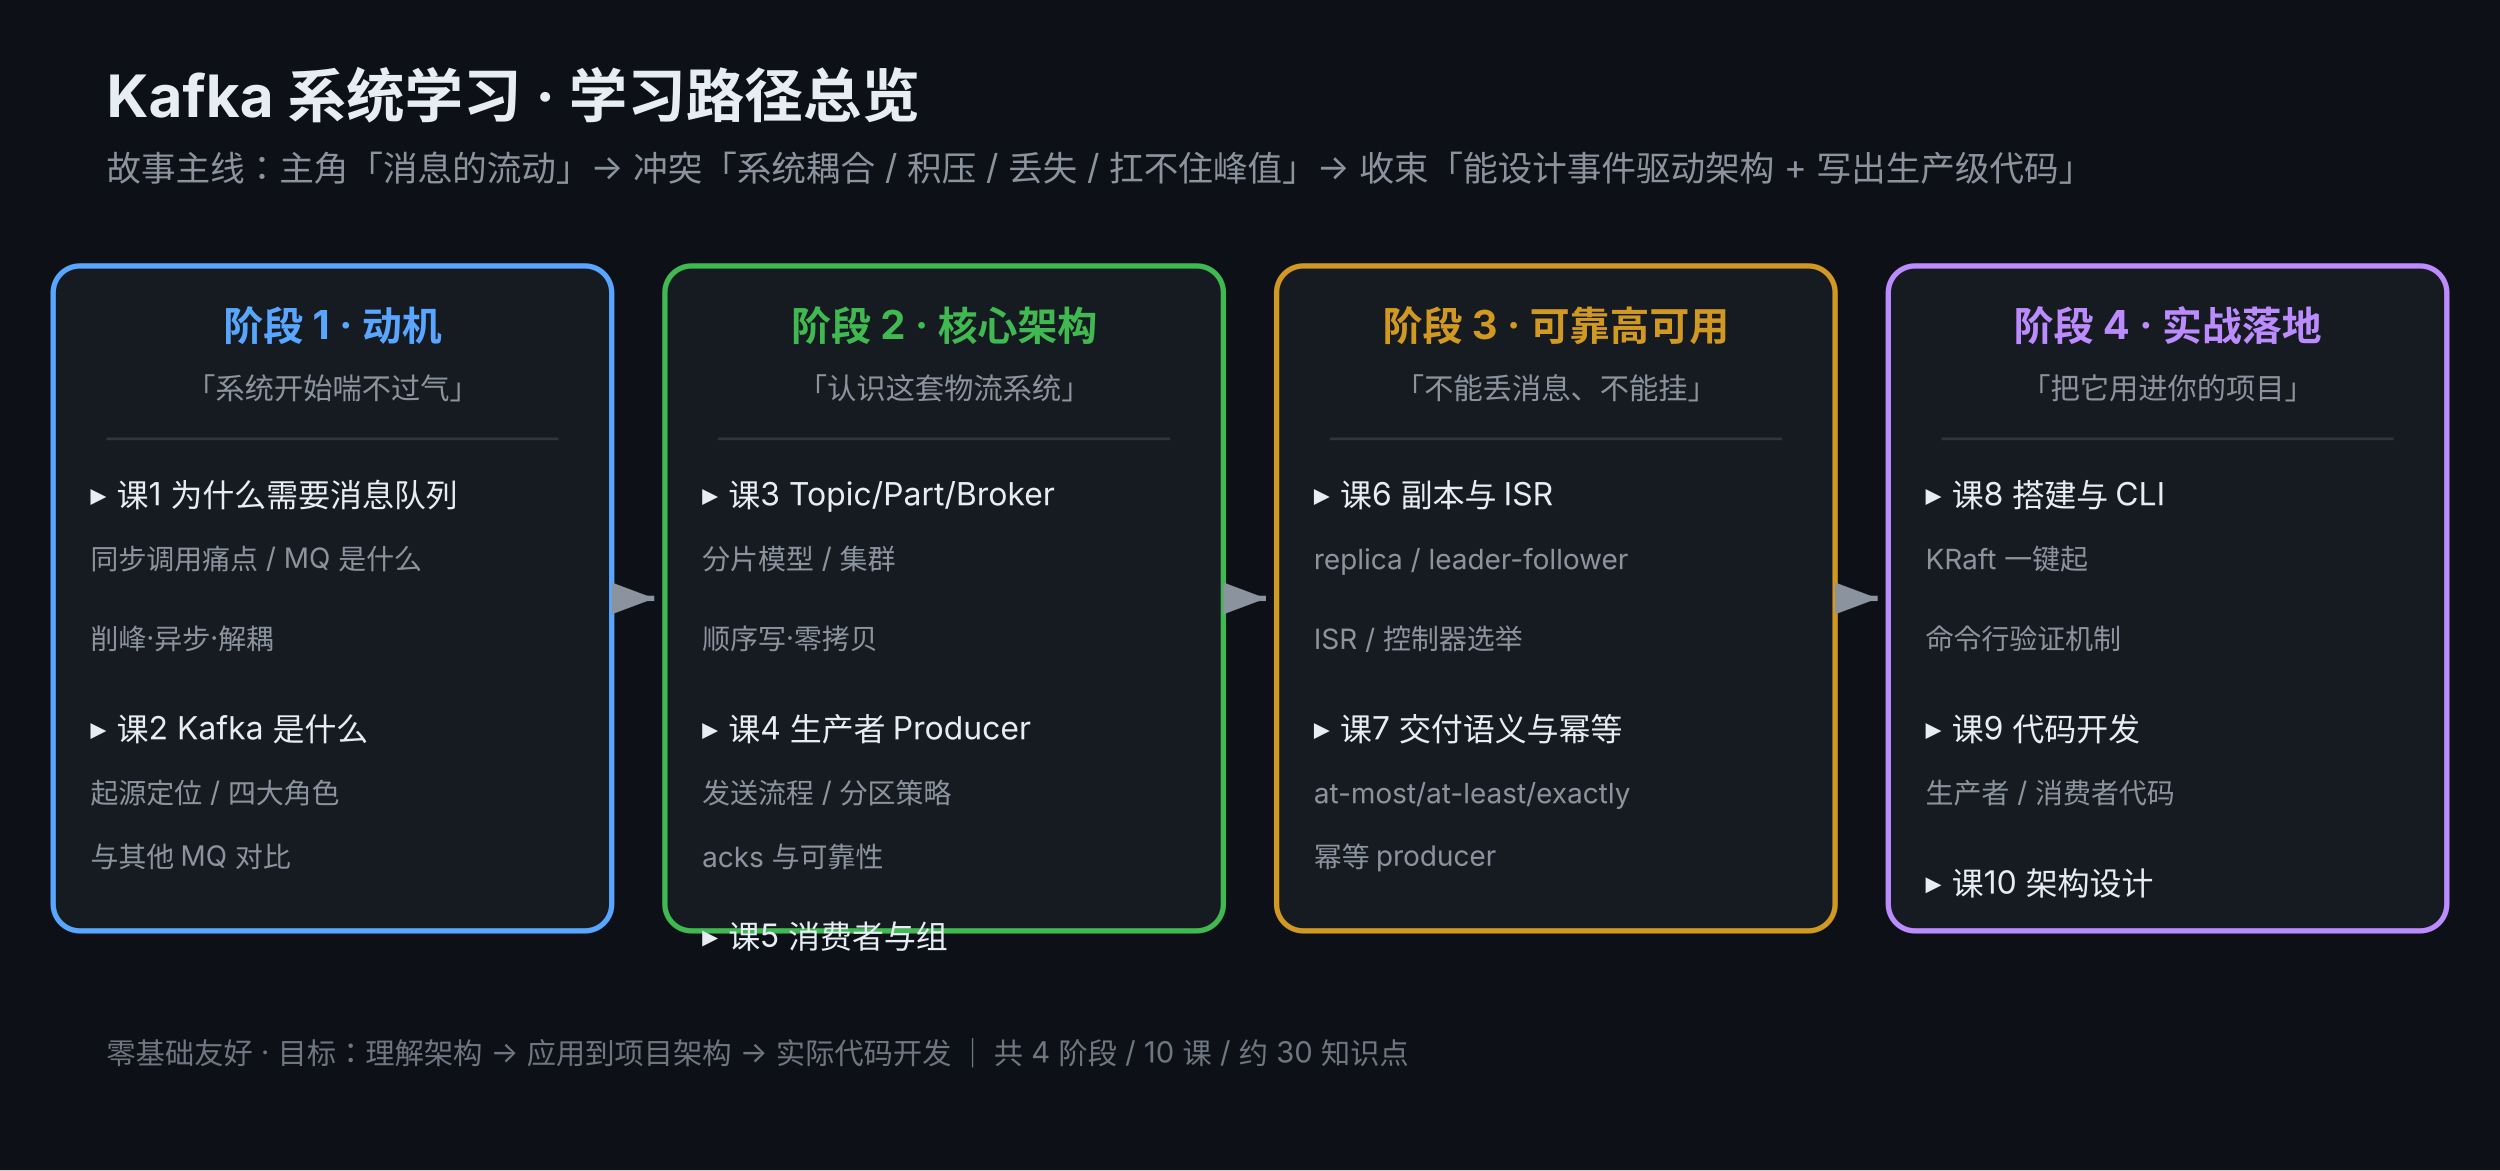
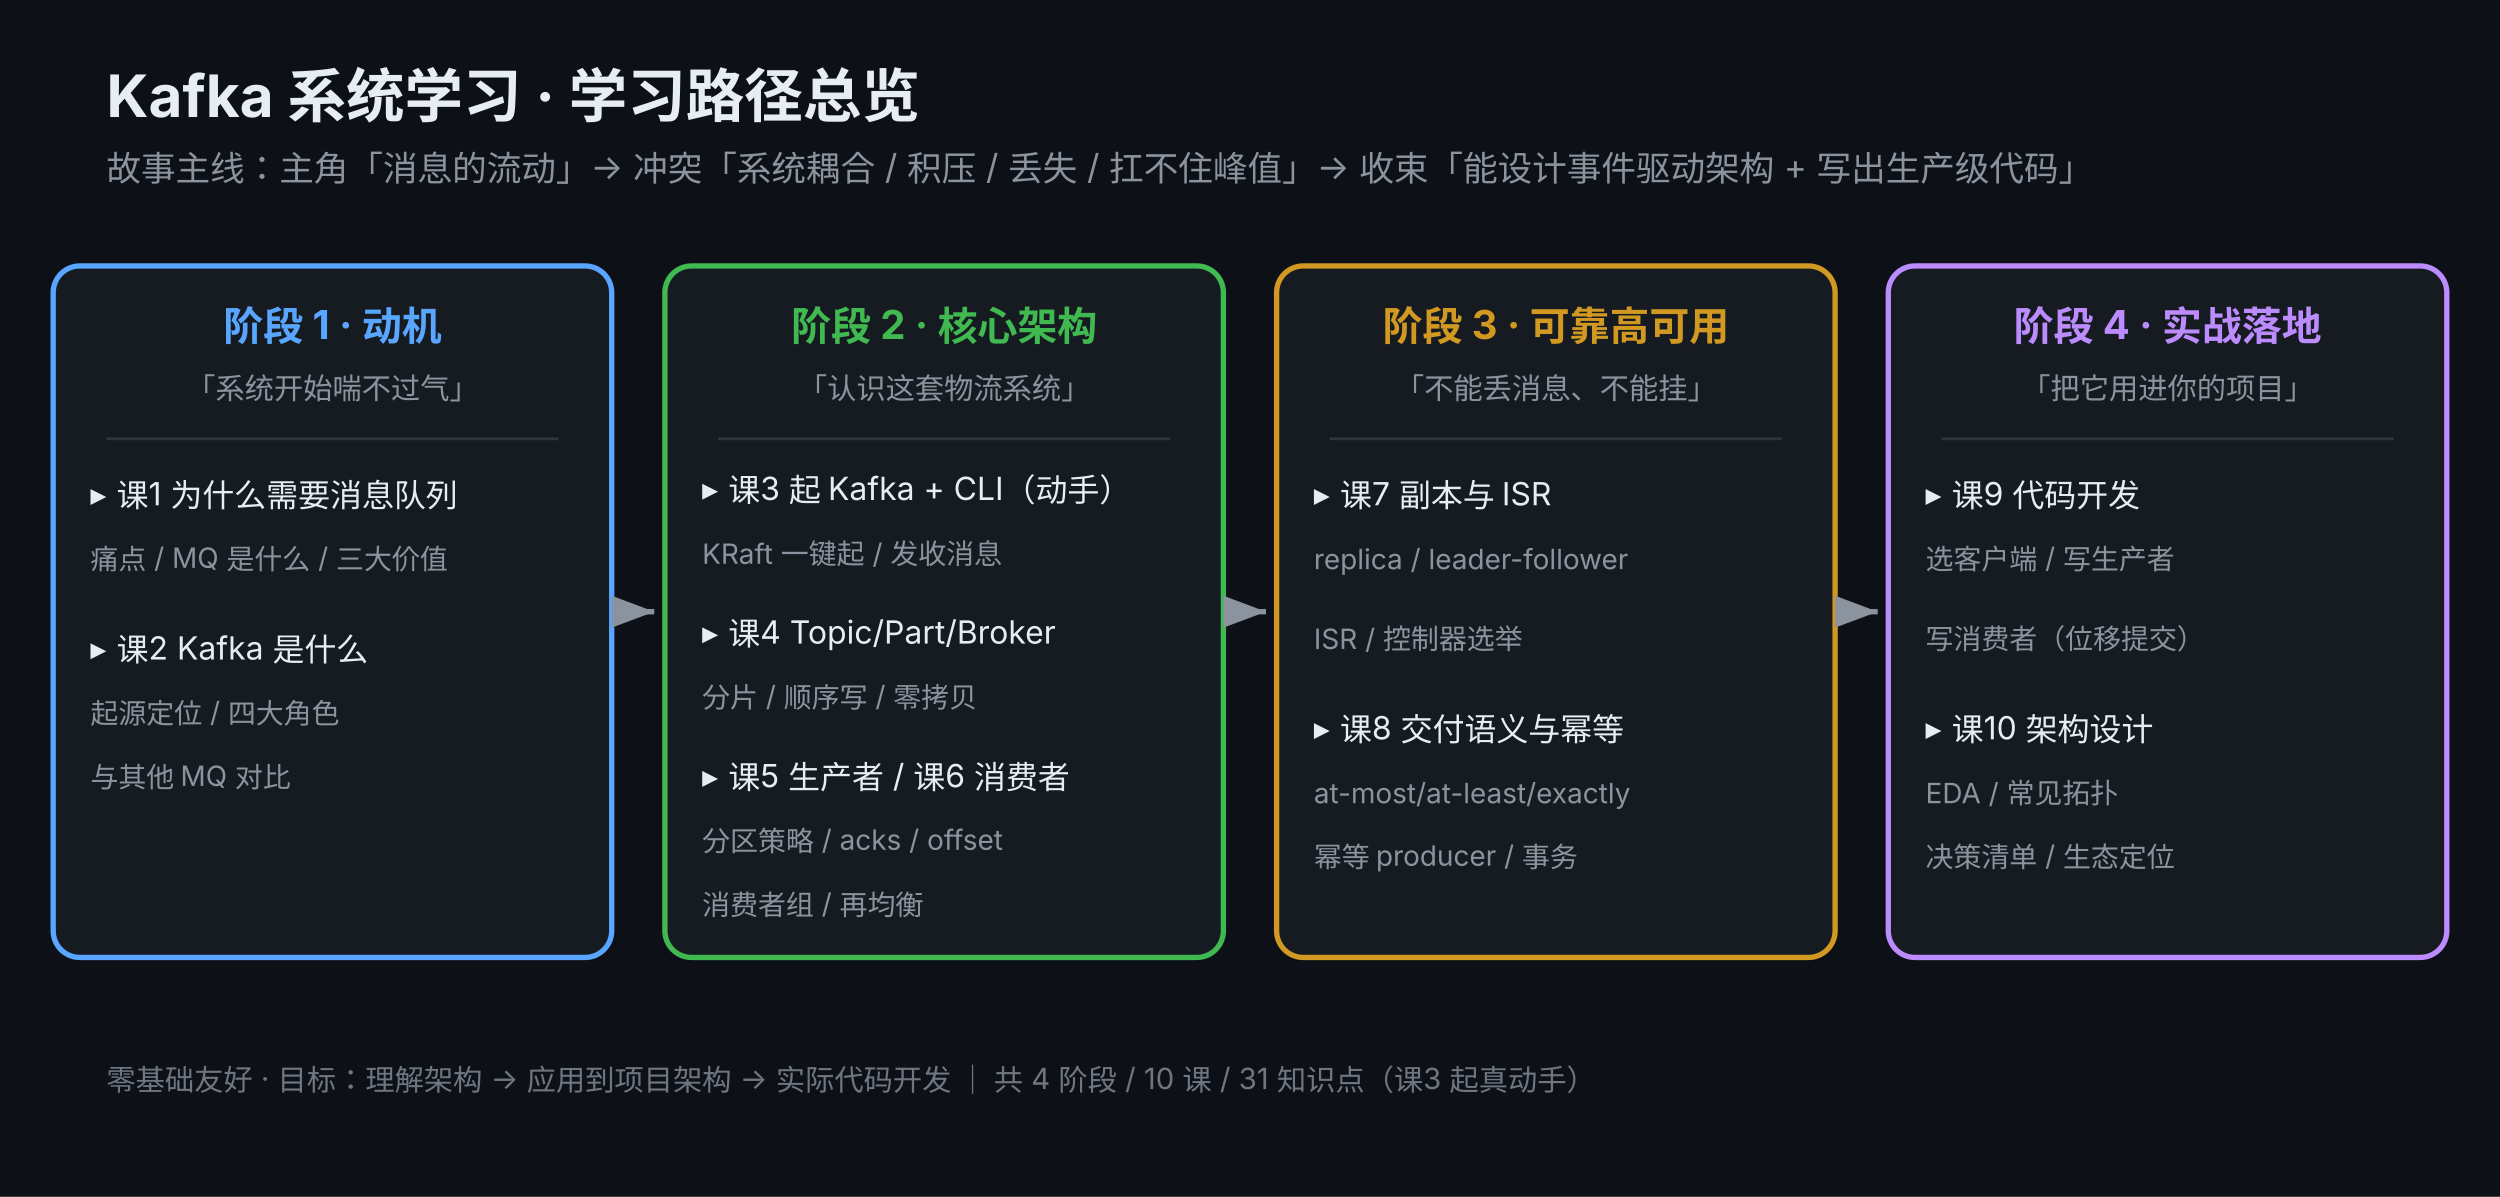
- <svg xmlns="http://www.w3.org/2000/svg" viewBox="0 0 940 440" font-family="-apple-system, 'PingFang SC', 'Microsoft YaHei', sans-serif">
-   <rect width="940" height="440" fill="#0d1117" />
+ <svg xmlns="http://www.w3.org/2000/svg" viewBox="0 0 940 450" font-family="-apple-system, 'PingFang SC', 'Microsoft YaHei', sans-serif">
+   <rect width="940" height="450" fill="#0d1117" />
  <text x="40" y="44" fill="#e6edf3" font-size="22" font-weight="700">Kafka 系统学习 · 学习路径总览</text>
  <text x="40" y="68" fill="#8b949e" font-size="13">故事主线：主角「消息的流动」→ 冲突「系统耦合 / 积压 / 丢失 / 扛不住峰值」→ 收束「能设计事件驱动架构 + 写出生产级代码」</text>
  <g>
-     <rect x="20" y="100" width="210" height="250" rx="10" fill="#161b22" stroke="#58a6ff" stroke-width="2" />
+     <rect x="20" y="100" width="210" height="260" rx="10" fill="#161b22" stroke="#58a6ff" stroke-width="2" />
    <text x="125" y="128" fill="#58a6ff" font-size="15" font-weight="700" text-anchor="middle">阶段 1 · 动机</text>
    <text x="125" y="150" fill="#8b949e" font-size="11" text-anchor="middle">「系统开始喘不过气」</text>
    <line x1="40" y1="165" x2="210" y2="165" stroke="#30363d" />
    <text x="34" y="190" fill="#e6edf3" font-size="12">▸ 课1 为什么需要消息队列</text>
-     <text x="34" y="214" fill="#8b949e" font-size="10.5">  同步调用痛点 / MQ 是什么</text>
-     <text x="34" y="244" fill="#8b949e" font-size="10.5">  削峰·异步·解耦</text>
-     <text x="34" y="278" fill="#e6edf3" font-size="12">▸ 课2 Kafka 是什么</text>
-     <text x="34" y="302" fill="#8b949e" font-size="10.5">  起源定位 / 四大角色</text>
-     <text x="34" y="326" fill="#8b949e" font-size="10.5">  与其他 MQ 对比</text>
+     <text x="34" y="214" fill="#8b949e" font-size="10.5">  痛点 / MQ 是什么 / 三大价值</text>
+     <text x="34" y="248" fill="#e6edf3" font-size="12">▸ 课2 Kafka 是什么</text>
+     <text x="34" y="272" fill="#8b949e" font-size="10.5">  起源定位 / 四大角色</text>
+     <text x="34" y="296" fill="#8b949e" font-size="10.5">  与其他 MQ 对比</text>
  </g>
-   <path d="M232 225 L246 225" stroke="#8b949e" stroke-width="2" marker-end="url(#arrow)" />
+   <path d="M232 230 L246 230" stroke="#8b949e" stroke-width="2" marker-end="url(#arrow)" />
  <g>
-     <rect x="250" y="100" width="210" height="250" rx="10" fill="#161b22" stroke="#3fb950" stroke-width="2" />
+     <rect x="250" y="100" width="210" height="260" rx="10" fill="#161b22" stroke="#3fb950" stroke-width="2" />
    <text x="355" y="128" fill="#3fb950" font-size="15" font-weight="700" text-anchor="middle">阶段 2 · 核心架构</text>
    <text x="355" y="150" fill="#8b949e" font-size="11" text-anchor="middle">「认识这套物流系统」</text>
    <line x1="270" y1="165" x2="440" y2="165" stroke="#30363d" />
-     <text x="264" y="190" fill="#e6edf3" font-size="12">▸ 课3 Topic/Part/Broker</text>
-     <text x="264" y="214" fill="#8b949e" font-size="10.5">  分片模型 / 集群</text>
-     <text x="264" y="244" fill="#8b949e" font-size="10.5">  顺序写·零拷贝</text>
-     <text x="264" y="278" fill="#e6edf3" font-size="12">▸ 课4 生产者 Producer</text>
-     <text x="264" y="302" fill="#8b949e" font-size="10.5">  发送流程 / 分区策略</text>
-     <text x="264" y="326" fill="#8b949e" font-size="10.5">  acks 与可靠性</text>
-     <text x="264" y="356" fill="#e6edf3" font-size="12">▸ 课5 消费者与组</text>
+     <text x="264" y="188" fill="#e6edf3" font-size="12">▸ 课3 起 Kafka + CLI（动手）</text>
+     <text x="264" y="212" fill="#8b949e" font-size="10.5">  KRaft 一键起 / 发收消息</text>
+     <text x="264" y="242" fill="#e6edf3" font-size="12">▸ 课4 Topic/Part/Broker</text>
+     <text x="264" y="266" fill="#8b949e" font-size="10.5">  分片 / 顺序写 / 零拷贝</text>
+     <text x="264" y="296" fill="#e6edf3" font-size="12">▸ 课5 生产者 / 课6 消费者</text>
+     <text x="264" y="320" fill="#8b949e" font-size="10.5">  分区策略 / acks / offset</text>
+     <text x="264" y="344" fill="#8b949e" font-size="10.5">  消费者组 / 再均衡</text>
  </g>
-   <path d="M462 225 L476 225" stroke="#8b949e" stroke-width="2" marker-end="url(#arrow)" />
+   <path d="M462 230 L476 230" stroke="#8b949e" stroke-width="2" marker-end="url(#arrow)" />
  <g>
-     <rect x="480" y="100" width="210" height="250" rx="10" fill="#161b22" stroke="#d29922" stroke-width="2" />
+     <rect x="480" y="100" width="210" height="260" rx="10" fill="#161b22" stroke="#d29922" stroke-width="2" />
    <text x="585" y="128" fill="#d29922" font-size="15" font-weight="700" text-anchor="middle">阶段 3 · 可靠高可用</text>
    <text x="585" y="150" fill="#8b949e" font-size="11" text-anchor="middle">「不能丢消息、不能挂」</text>
    <line x1="500" y1="165" x2="670" y2="165" stroke="#30363d" />
-     <text x="494" y="190" fill="#e6edf3" font-size="12">▸ 课6 副本与 ISR</text>
+     <text x="494" y="190" fill="#e6edf3" font-size="12">▸ 课7 副本与 ISR</text>
    <text x="494" y="214" fill="#8b949e" font-size="10.5">  replica / leader-follower</text>
    <text x="494" y="244" fill="#8b949e" font-size="10.5">  ISR / 控制器选举</text>
-     <text x="494" y="278" fill="#e6edf3" font-size="12">▸ 课7 交付语义与幂等</text>
+     <text x="494" y="278" fill="#e6edf3" font-size="12">▸ 课8 交付语义与幂等</text>
    <text x="494" y="302" fill="#8b949e" font-size="10.5">  at-most/at-least/exactly</text>
-     <text x="494" y="326" fill="#8b949e" font-size="10.5">  幂等 producer</text>
+     <text x="494" y="326" fill="#8b949e" font-size="10.5">  幂等 producer / 事务</text>
  </g>
-   <path d="M692 225 L706 225" stroke="#8b949e" stroke-width="2" marker-end="url(#arrow)" />
+   <path d="M692 230 L706 230" stroke="#8b949e" stroke-width="2" marker-end="url(#arrow)" />
  <g>
-     <rect x="710" y="100" width="210" height="250" rx="10" fill="#161b22" stroke="#bc8cff" stroke-width="2" />
+     <rect x="710" y="100" width="210" height="260" rx="10" fill="#161b22" stroke="#bc8cff" stroke-width="2" />
    <text x="815" y="128" fill="#bc8cff" font-size="15" font-weight="700" text-anchor="middle">阶段 4 · 实战落地</text>
    <text x="815" y="150" fill="#8b949e" font-size="11" text-anchor="middle">「把它用进你的项目」</text>
    <line x1="730" y1="165" x2="900" y2="165" stroke="#30363d" />
-     <text x="724" y="190" fill="#e6edf3" font-size="12">▸ 课8 搭建与 CLI</text>
-     <text x="724" y="214" fill="#8b949e" font-size="10.5">  KRaft 一键起</text>
-     <text x="724" y="244" fill="#8b949e" font-size="10.5">  命令行验证机制</text>
-     <text x="724" y="278" fill="#e6edf3" font-size="12">▸ 课9 代码开发</text>
-     <text x="724" y="302" fill="#8b949e" font-size="10.5">  生产者 / 消费者代码</text>
-     <text x="724" y="336" fill="#e6edf3" font-size="12">▸ 课10 架构设计</text>
+     <text x="724" y="190" fill="#e6edf3" font-size="12">▸ 课9 代码开发</text>
+     <text x="724" y="214" fill="#8b949e" font-size="10.5">  选客户端 / 写生产者</text>
+     <text x="724" y="244" fill="#8b949e" font-size="10.5">  写消费者（位移提交）</text>
+     <text x="724" y="278" fill="#e6edf3" font-size="12">▸ 课10 架构设计</text>
+     <text x="724" y="302" fill="#8b949e" font-size="10.5">  EDA / 常见拓扑</text>
+     <text x="724" y="326" fill="#8b949e" font-size="10.5">  决策清单 / 生态定位</text>
  </g>
-   <text x="40" y="400" fill="#6e7681" font-size="11">零基础友好 · 目标：理解架构 → 应用到项目架构 → 实际代码开发 ｜ 共 4 阶段 / 10 课 / 约 30 知识点</text>
+   <text x="40" y="410" fill="#6e7681" font-size="11">零基础友好 · 目标：理解架构 → 应用到项目架构 → 实际代码开发 ｜ 共 4 阶段 / 10 课 / 31 知识点（课3 起真动手）</text>
  <defs>
    <marker id="arrow" markerWidth="10" markerHeight="10" refX="8" refY="3" orient="auto" markerUnits="strokeWidth">
      <path d="M0,0 L8,3 L0,6 Z" fill="#8b949e" />
    </marker>
  </defs>
</svg>
